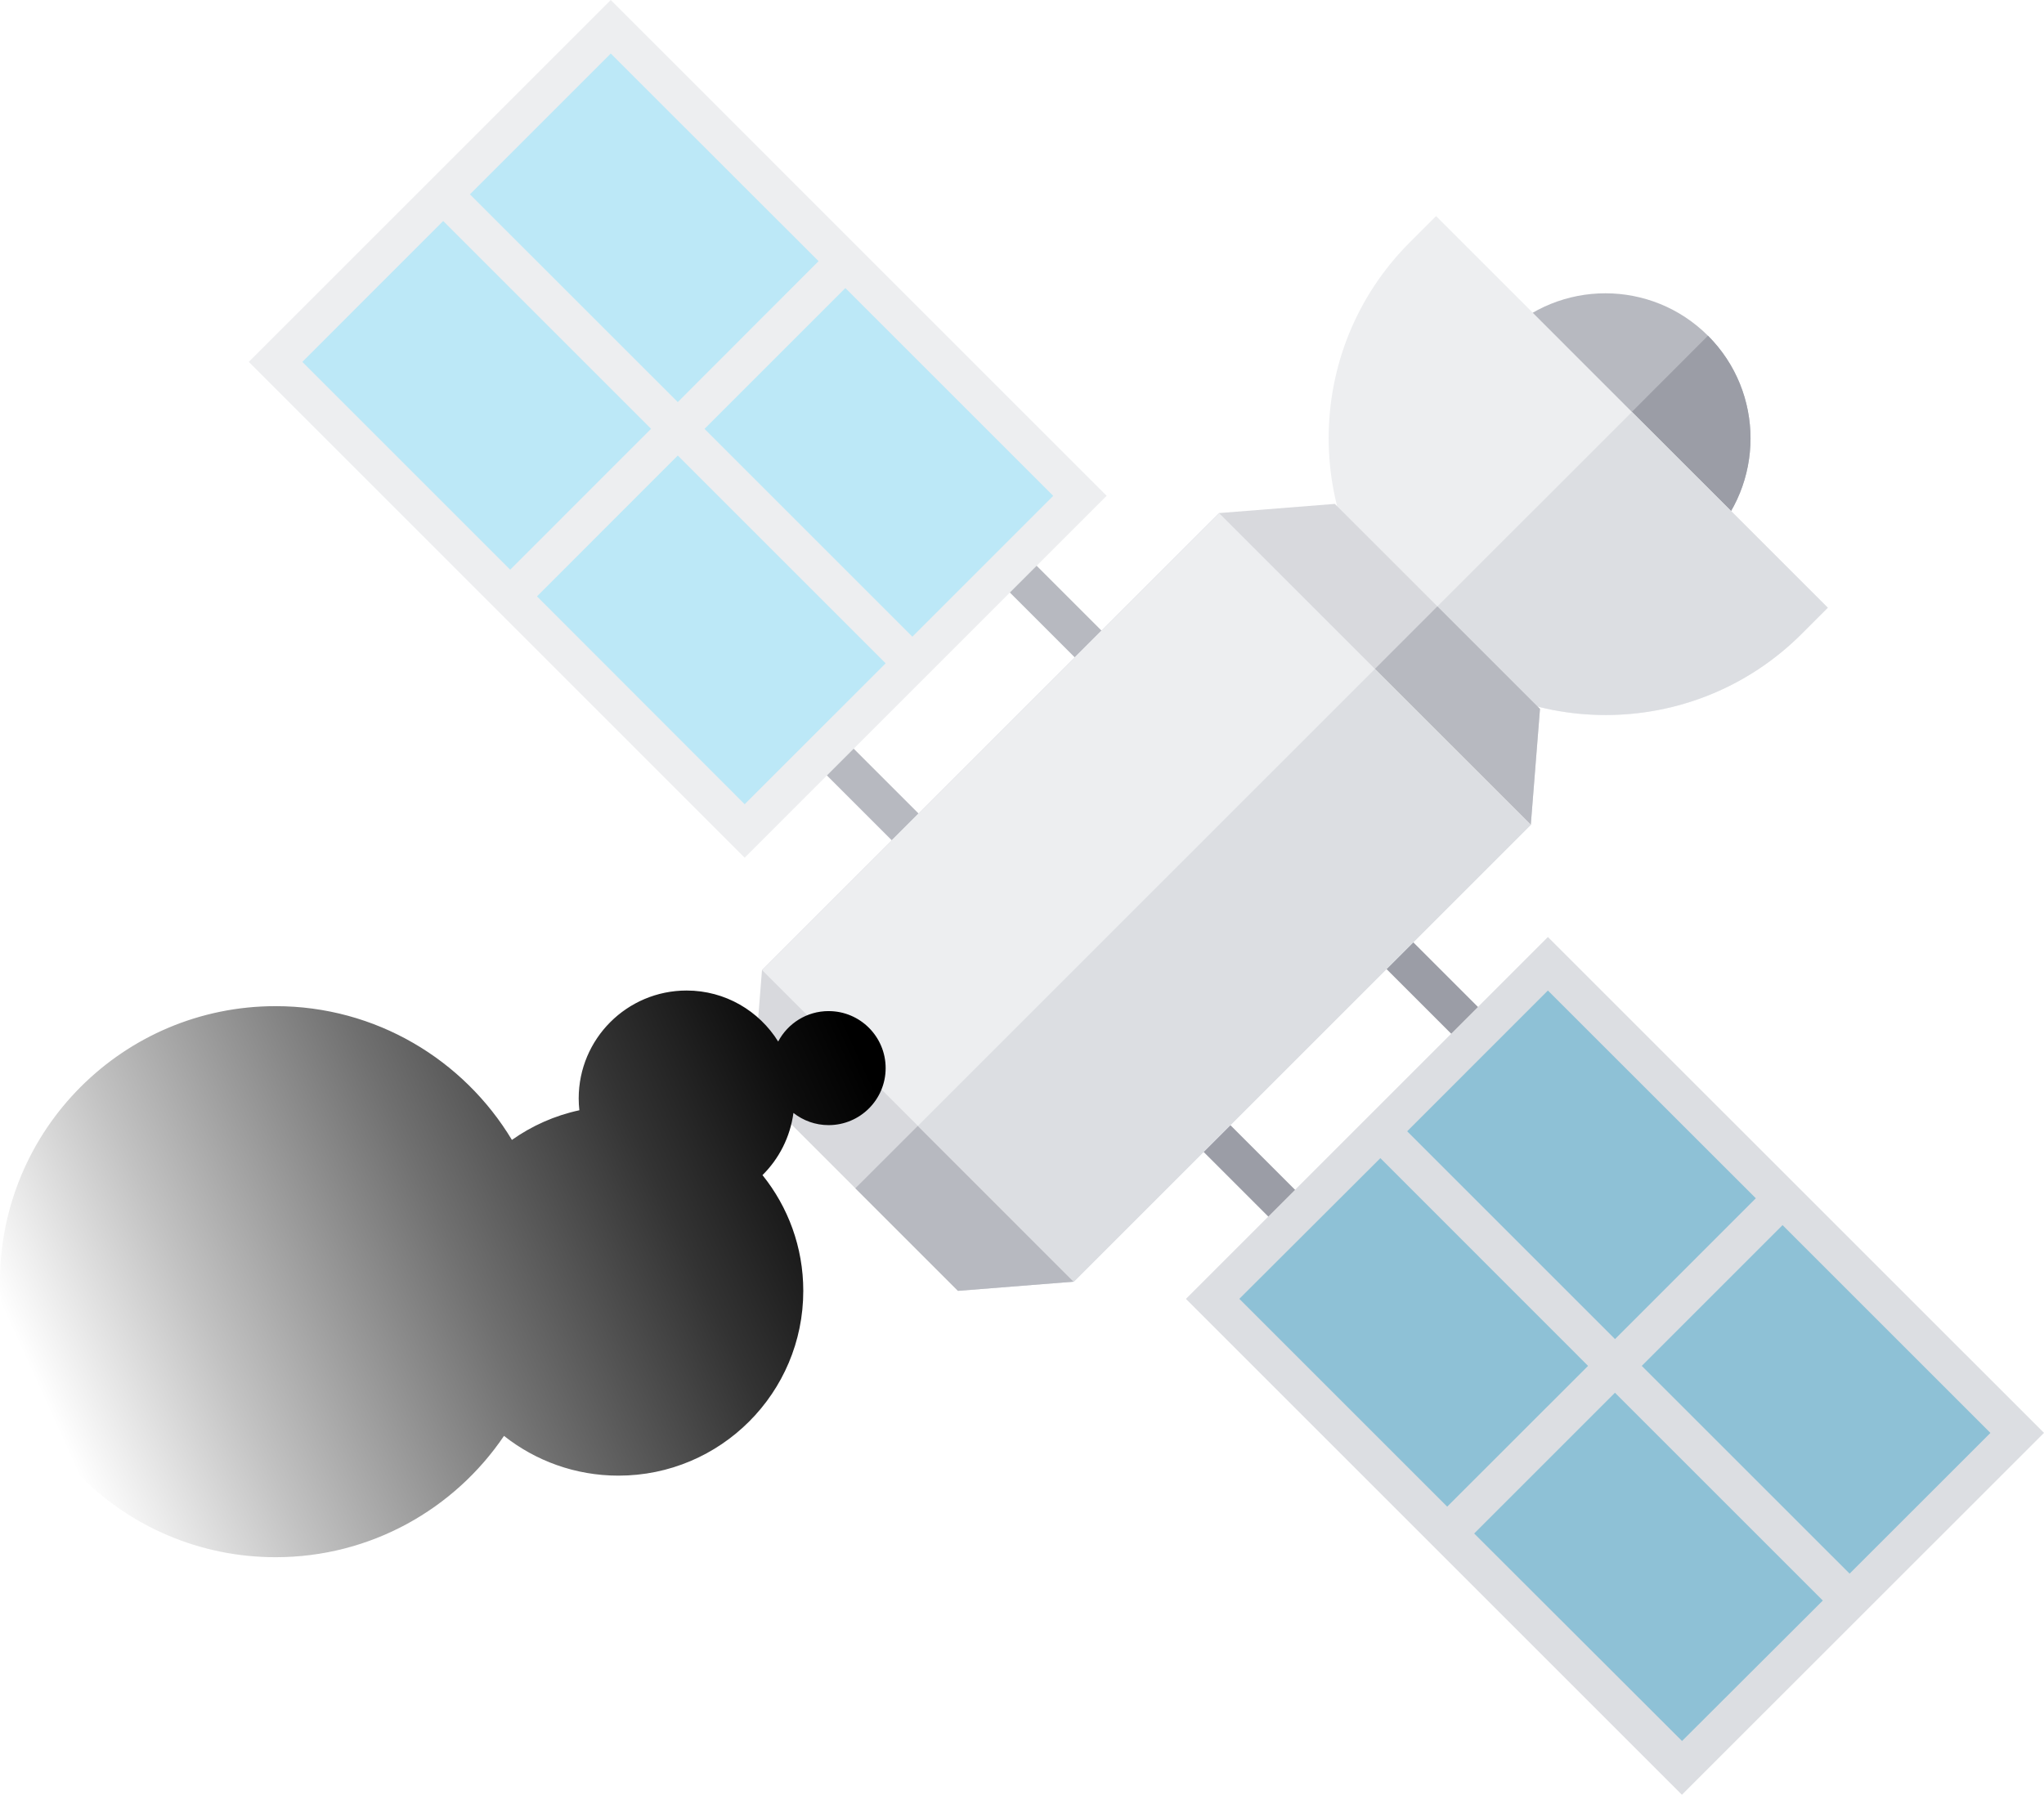
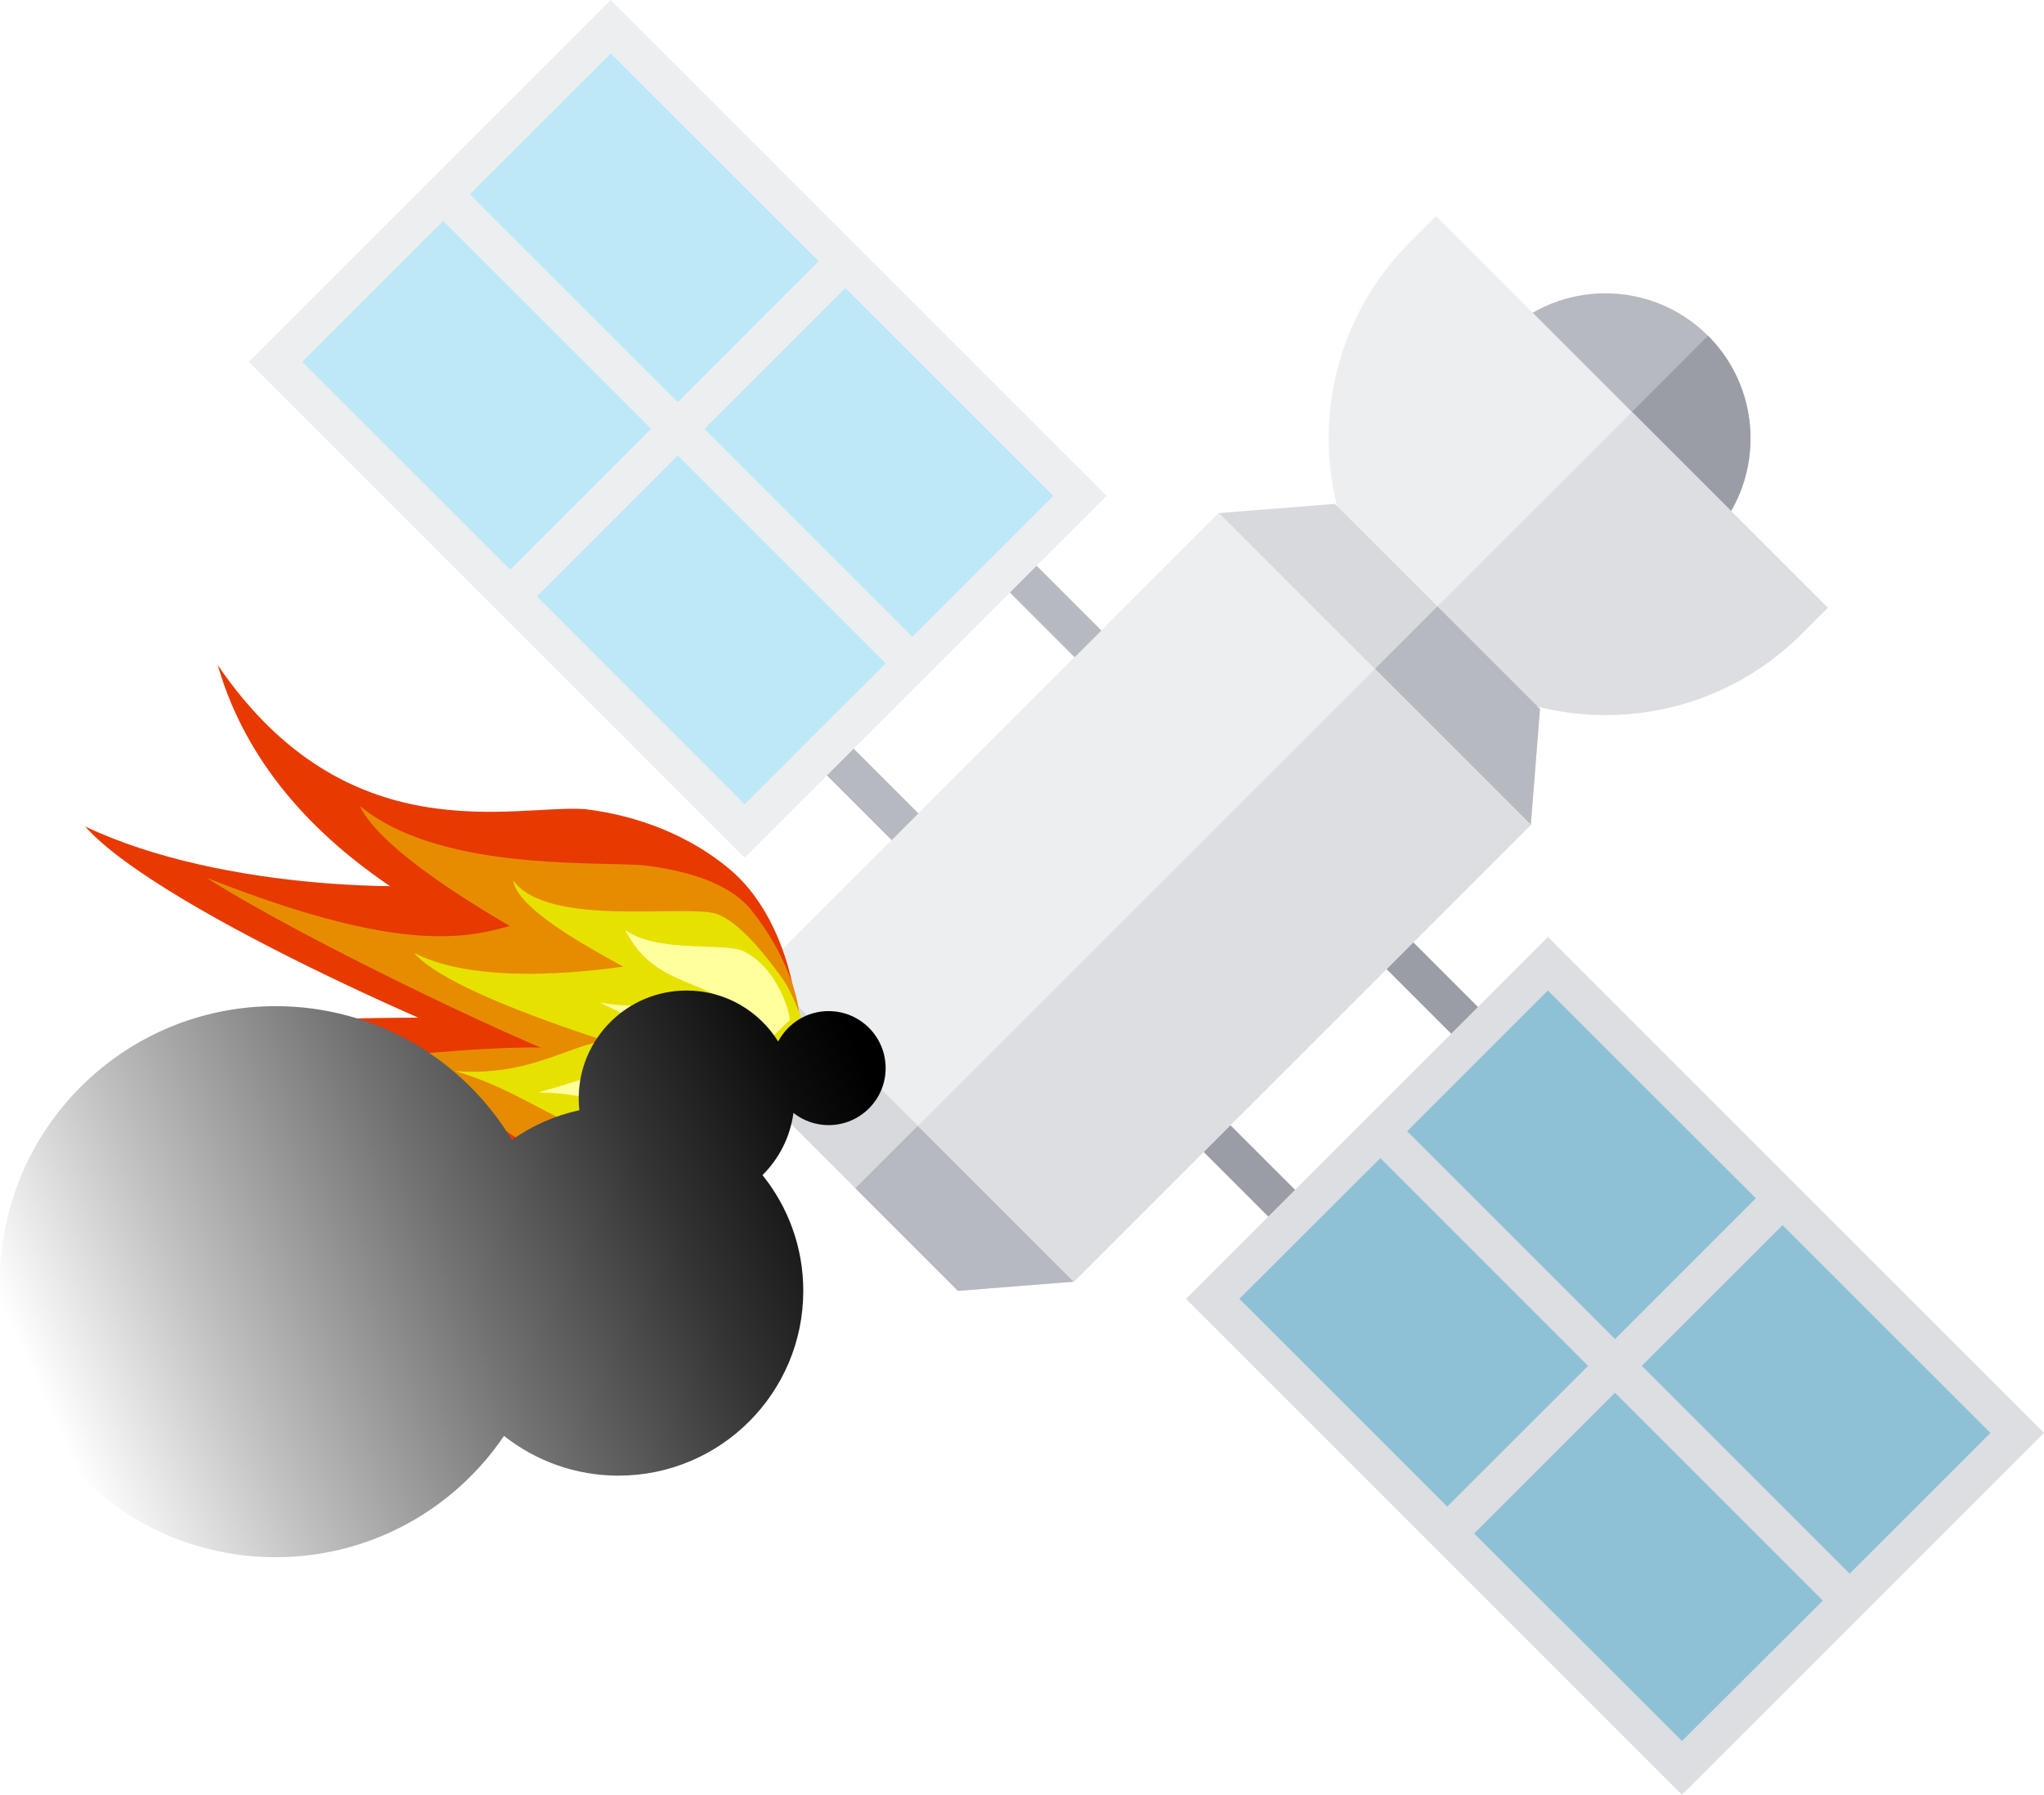
<svg xmlns="http://www.w3.org/2000/svg" viewBox="0 0 356.265 312.9">
  <defs>
    <style>
      .cls-1 {
        fill: #edeef0;
      }

      .cls-2 {
        fill: #b7b9c0;
      }

      .cls-3 {
        fill: #8ec1d6;
      }

      .cls-4 {
        fill: #bce8f7;
      }

      .cls-5 {
        fill: #d8d9dd;
      }

      .cls-6 {
        fill: #dcdee2;
      }

      .cls-7 {
        fill: #9b9da6;
      }

      .cls-8 {
        fill: url(#linear-gradient);
      }
    </style>
    <linearGradient id="linear-gradient" x1="9.033" y1="246.962" x2="149.487" y2="182.921" gradientTransform="matrix(1, 0, 0, 1, 0, 0)" gradientUnits="userSpaceOnUse">
      <stop offset="0" stop-color="#fff" />
-       <stop offset=".2" stop-color="#c2c2c2" />
-       <stop offset=".492" stop-color="#707070" />
-       <stop offset=".732" stop-color="#333" />
-       <stop offset=".908" stop-color="#0e0e0e" />
+       <stop offset="0.2" stop-color="#c2c2c2" />
+       <stop offset="0.492" stop-color="#707070" />
+       <stop offset="0.732" stop-color="#333" />
+       <stop offset="0.908" stop-color="#0e0e0e" />
      <stop offset="1" stop-color="#000" />
    </linearGradient>
  </defs>
  <g id="Layer_19" data-name="Layer 19">
    <path class="cls-2" d="M297.695,58.53c-9.88-9.862-25.88-9.862-35.76,0l17.86,17.92,17.9,17.88c9.886-9.882,9.889-25.908,.006-35.794l-.006-.006Z" />
  </g>
  <g id="Layer_18" data-name="Layer 18">
    <path class="cls-7" d="M297.695,58.53l-17.9,17.92,17.9,17.88c9.886-9.882,9.889-25.908,.006-35.794l-.006-.006Z" />
  </g>
  <g id="Layer_17" data-name="Layer 17">
    <rect class="cls-7" x="247.506" y="163.793" width="6.6" height="19.26" transform="translate(-49.1695 228.1408) rotate(-45)" />
  </g>
  <g id="Layer_16" data-name="Layer 16">
    <rect class="cls-7" x="215.625" y="195.668" width="6.6" height="19.26" transform="translate(-81.0461 214.9342) rotate(-45)" />
  </g>
  <g id="Layer_15" data-name="Layer 15">
    <rect class="cls-3" x="240.173" y="180.308" width="82.62" height="115.65" transform="translate(-85.9407 268.7859) rotate(-45)" />
  </g>
  <g id="Layer_14" data-name="Layer 14">
    <rect class="cls-2" x="179.546" y="95.833" width="6.6" height="19.26" transform="translate(-21.0196 160.1808) rotate(-45)" />
  </g>
  <g id="Layer_13" data-name="Layer 13">
    <rect class="cls-2" x="147.656" y="127.722" width="6.6" height="19.26" transform="translate(-52.909 146.9713) rotate(-45)" />
  </g>
  <g id="Layer_12" data-name="Layer 12">
    <rect class="cls-4" x="76.824" y="16.941" width="82.62" height="115.65" transform="translate(-18.2665 105.4317) rotate(-45)" />
  </g>
  <g id="Layer_11" data-name="Layer 11">
    <path class="cls-1" d="M284.445,71.82l-34.14-34.15-4.58,4.58c-18.855,18.855-18.855,49.425,0,68.28,18.855,18.855,49.425,18.855,68.28,0l4.58-4.58-34.14-34.13Z" />
  </g>
  <g id="Layer_10" data-name="Layer 10">
    <path class="cls-6" d="M284.445,71.82l-38.73,38.71c18.87,18.829,49.42,18.829,68.29,0l4.58-4.58-34.14-34.13Z" />
  </g>
  <g id="Layer_9" data-name="Layer 9">
    <polygon class="cls-5" points="268.415 123.6 250.535 105.72 232.655 87.85 212.475 89.45 132.815 169.11 131.215 189.29 149.085 207.17 166.965 225.05 187.145 223.45 266.815 143.78 268.415 123.6" />
  </g>
  <g id="Layer_8" data-name="Layer 8">
    <polygon class="cls-2" points="159.985 196.28 149.085 207.17 166.965 225.05 187.145 223.45 266.815 143.78 268.415 123.6 250.535 105.72 239.645 116.62 159.985 196.28" />
  </g>
  <g id="Layer_7" data-name="Layer 7">
    <path class="cls-1" d="M106.455,0L43.365,63.09l86.43,86.44,63.09-63.09L106.455,0Zm52.57,111l-36.23-36.23,24.55-24.55,36.23,36.23-24.55,24.55Zm-16.35-65.47l-24.54,24.57-36.23-36.22,24.55-24.55,36.22,36.2Zm-65.43-7l36.23,36.23-24.55,24.56L52.695,63.09l24.55-24.56Zm16.35,65.44l24.54-24.55,36.23,36.23-24.57,24.56-36.2-36.24Z" />
  </g>
  <g id="Layer_6" data-name="Layer 6">
    <path class="cls-6" d="M356.265,249.81l-86.47-86.45-63.09,63.09,86.45,86.45,63.11-63.09Zm-33.88,24.54l-36.23-36.22,24.54-24.54,36.23,36.23-24.54,24.53Zm-16.35-65.44l-24.54,24.55-36.23-36.23,24.53-24.54,36.24,36.22Zm-65.44-7l36.2,36.22-24.55,24.54-36.23-36.23,24.58-24.53Zm16.35,65.44l24.54-24.54,36.23,36.23-24.54,24.49-36.23-36.18Z" />
  </g>
  <g id="Layer_5" data-name="Layer 5">
    <polygon class="cls-1" points="239.645 116.62 212.475 89.45 132.815 169.11 159.985 196.28 187.145 223.45 266.815 143.78 239.645 116.62" />
  </g>
  <g id="Layer_4" data-name="Layer 4">
    <rect class="cls-6" x="157.073" y="150.826" width="112.66" height="38.42" transform="translate(-57.7295 200.7009) rotate(-45)" />
  </g>
+   <path style="fill: rgb(231, 57, 0); fill-opacity: 1; fill-rule: evenodd; stroke: none; stroke-width: 1pt; stroke-linecap: butt; stroke-linejoin: miter; stroke-opacity: 1;" d="M 68.437 221.886 C 48.632 183.791 72.545 180.389 66.445 128.235 C 81.405 152.84 85.582 183.02 91.862 191.945 C 96.196 198.956 98.334 207.418 97.751 216.112 C 97.692 222.993 104.633 231.33 102.735 237.754 C 92.644 227.627 75.287 234.227 68.437 221.886 Z" id="path2043" transform="matrix(0.286188, -0.958174, 0.958174, 0.286188, -116.9907, 208.9486)" />
+   <path style="fill: rgb(231, 57, 0); fill-opacity: 1; fill-rule: evenodd; stroke: none; stroke-width: 1pt; stroke-linecap: butt; stroke-linejoin: miter; stroke-opacity: 1;" d="M 73.422 224.43 C 73.532 217.139 66.766 213.976 64.043 208.282 C 59.537 203.931 58.108 197.161 58.009 190.494 C 57.643 179.829 64.932 116.246 75.55 99.169 C 71.482 125.392 81.584 160.321 87.825 171.877 C 92.049 180.854 93.637 191.192 92.116 201.364 C 91.369 209.478 86.213 214.355 83.424 221.634 C 80.636 226.017 76.839 226.432 73.422 224.43 Z" id="path2041" transform="matrix(0.286188, -0.958174, 0.958174, 0.286188, -101.8059, 188.0926)" />
+   <path style="fill: rgb(231, 57, 0); fill-opacity: 1; fill-rule: evenodd; stroke: none; stroke-width: 1pt; stroke-linecap: butt; stroke-linejoin: miter; stroke-opacity: 1;" d="M 74.693 206.957 C 76.378 200.619 73.043 190.572 71.992 184.695 C 69.142 179.401 69.418 173.01 70.791 167.148 C 72.811 157.705 73.145 113.141 105.752 92.214 C 80.464 123.303 97.255 148.568 99.993 160.734 C 101.592 169.979 100.774 179.615 97.167 187.93 C 92.189 199.409 78.894 205.736 74.693 206.957 Z" id="path2063" transform="matrix(0.286188, -0.958174, 0.958174, 0.286188, -80.67738, 190.8751)" />
+   <path style="fill: rgb(231, 140, 0); fill-opacity: 1; fill-rule: evenodd; stroke: none; stroke-width: 1pt; stroke-linecap: butt; stroke-linejoin: miter; stroke-opacity: 1;" d="M 84.708 217.017 C 84.795 211.062 79.466 208.478 77.322 203.826 C 73.771 200.273 72.647 194.742 72.569 189.297 C 72.28 180.587 79.363 134.537 85.043 114.704 C 81.167 159.659 91.137 164.653 96.053 174.09 C 99.38 181.424 100.63 189.868 99.432 198.176 C 98.843 204.804 96.306 210.846 94.109 216.791 C 91.912 220.372 87.399 218.652 84.708 217.017 Z" id="path1305" transform="matrix(0.286188, -0.958174, 0.958174, 0.286188, -98.28039, 201.6773)" />
+   <path style="fill: rgb(231, 140, 0); fill-opacity: 1; fill-rule: evenodd; stroke: none; stroke-width: 1pt; stroke-linecap: butt; stroke-linejoin: miter; stroke-opacity: 1;" d="M 89.069 209.695 C 68.725 183.526 90.891 181.703 85.249 145.764 C 91.95 162.704 97.506 175.43 99.946 187.458 C 103.556 191.705 116.032 217.633 115.284 222.335 C 107.422 216.726 94.927 217.23 89.069 209.695 Z" id="path2061" transform="matrix(0.286188, -0.958174, 0.958174, 0.286188, -106.5385, 225.0888)" />
+   <path style="fill: rgb(231, 225, 0); fill-opacity: 1; fill-rule: evenodd; stroke: none; stroke-width: 1pt; stroke-linecap: butt; stroke-linejoin: miter; stroke-opacity: 1;" d="M 101.321 198.125 C 89.152 183.652 98.241 175.153 98.132 157.075 C 101.496 172.897 112.136 176.796 112 186.3 C 113.758 189.143 122.962 209.418 122.192 212.023 C 118.1 207.916 105.932 203.609 101.321 198.125 Z" id="path2051" transform="matrix(0.286188, -0.958174, 0.958174, 0.286188, -99.30625, 235.796)" />
+   <path style="fill: rgb(231, 140, 0); fill-opacity: 1; fill-rule: evenodd; stroke: none; stroke-width: 1pt; stroke-linecap: butt; stroke-linejoin: miter; stroke-opacity: 1;" d="M 91.216 184.949 C 89.078 180.978 89.285 176.183 90.315 171.784 C 91.831 164.699 98.491 125.317 108.007 116.751 C 101.135 132.941 110.171 157.843 112.225 166.972 C 113.425 173.909 113.76 182.113 110.106 187.377 C 104.585 195.328 97.615 199.959 93.709 201.069 C 91.226 203.252 92.005 189.36 91.216 184.949 Z" id="path2045" transform="matrix(0.286188, -0.958174, 0.958174, 0.286188, -80.06028, 210.5835)" />
+   <path style="fill: rgb(231, 225, 0); fill-opacity: 1; fill-rule: evenodd; stroke: none; stroke-width: 1pt; stroke-linecap: butt; stroke-linejoin: miter; stroke-opacity: 1;" d="M 103.054 204.049 C 103.226 200.406 100.015 198.656 98.795 195.741 C 96.692 193.455 96.114 190.034 96.174 186.697 C 96.171 181.355 96.026 148.057 101.425 139.78 C 99.035 152.792 108.035 172.19 110.857 178.122 C 112.747 182.717 113.344 187.925 112.445 192.975 C 111.953 197.014 110.278 200.634 108.815 204.205 C 107.398 206.328 104.669 205.134 103.054 204.049 Z" id="path1310" transform="matrix(0.286188, -0.958174, 0.958174, 0.286188, -90.75895, 223.3311)" />
+   <path style="fill: rgb(231, 225, 0); fill-opacity: 1; fill-rule: evenodd; stroke: none; stroke-width: 1pt; stroke-linecap: butt; stroke-linejoin: miter; stroke-opacity: 1;" d="M 106.511 189.579 C 107.894 187.042 106.18 184.039 106.307 181.274 C 105.579 178.484 106.342 175.701 107.539 173.326 C 109.381 169.469 112.62 140.808 119.375 137.761 C 113.156 145.857 123.955 167.503 123.942 173.314 C 123.72 177.654 119.506 183.521 117.113 186.677 C 115.362 189.326 111.898 191.871 109.608 193.654 C 107.853 192.318 107.303 191.237 106.511 189.579 Z" id="path2047" transform="matrix(0.286188, -0.958174, 0.958174, 0.286188, -76.70077, 228.457)" />
+   <path style="fill: rgb(255, 255, 158); fill-opacity: 1; fill-rule: evenodd; stroke: none; stroke-width: 1pt; stroke-linecap: butt; stroke-linejoin: miter; stroke-opacity: 1;" d="M 118.903 188.441 C 114.605 179.959 116.199 170.496 118.027 160.175 C 118.86 167.178 122.329 175.677 124.29 178.463 C 125.643 180.652 126.31 183.295 126.128 186.009 C 126.11 188.157 125.239 190.76 124.646 192.766 C 121.496 189.604 121.041 192.294 118.903 188.441 Z" id="path2049" transform="matrix(0.286188, -0.958174, 0.958174, 0.286188, -82.60479, 242.0579)" />
+   <path style="fill: rgb(255, 255, 158); fill-opacity: 1; fill-rule: evenodd; stroke: none; stroke-width: 1pt; stroke-linecap: butt; stroke-linejoin: miter; stroke-opacity: 1;" d="M 118.665 176.981 C 121.994 167.842 118.698 160.646 126.329 153.475 C 124.051 160.123 129.263 170.619 128.695 174.259 C 127.742 180.38 121.156 184.935 119.491 185.407 C 119.888 180.374 117.254 181.329 118.665 176.981 Z" id="path2065" transform="matrix(0.286188, -0.958174, 0.958174, 0.286188, -74.20375, 239.2759)" />
+   <path style="fill: rgb(255, 255, 158); fill-opacity: 1; fill-rule: evenodd; stroke: none; stroke-width: 1pt; stroke-linecap: butt; stroke-linejoin: miter; stroke-opacity: 1;" d="M 103.451 164.973 C 121.351 193.337 120.956 179.018 128.054 203.308 C 94.219 184.433 109.405 186.137 103.451 164.973 Z" id="path2067" transform="matrix(0.286188, -0.958174, 0.958174, 0.286188, -93.81301, 242.3527)" />
  <g id="Layer_20_copy" data-name="Layer 20 copy">
    <path class="cls-8" d="M144.425,176.275c-3.815,0-7.123,2.151-8.79,5.305-3.321-5.331-9.217-8.89-15.96-8.89-10.389,0-18.81,8.421-18.81,18.81,0,.698,.044,1.385,.118,2.063-4.303,.926-8.282,2.713-11.758,5.17-8.401-13.97-23.702-23.318-41.191-23.318C21.506,175.415,0,196.921,0,223.45s21.506,48.035,48.035,48.035c16.568,0,31.176-8.389,39.811-21.149,5.487,4.335,12.413,6.93,19.949,6.93,17.792,0,32.215-14.423,32.215-32.215,0-7.641-2.666-14.657-7.111-20.18,2.88-2.849,4.828-6.625,5.396-10.84,1.69,1.327,3.814,2.126,6.13,2.126,5.49,0,9.94-4.45,9.94-9.94s-4.45-9.94-9.94-9.94Z" />
  </g>
</svg>
